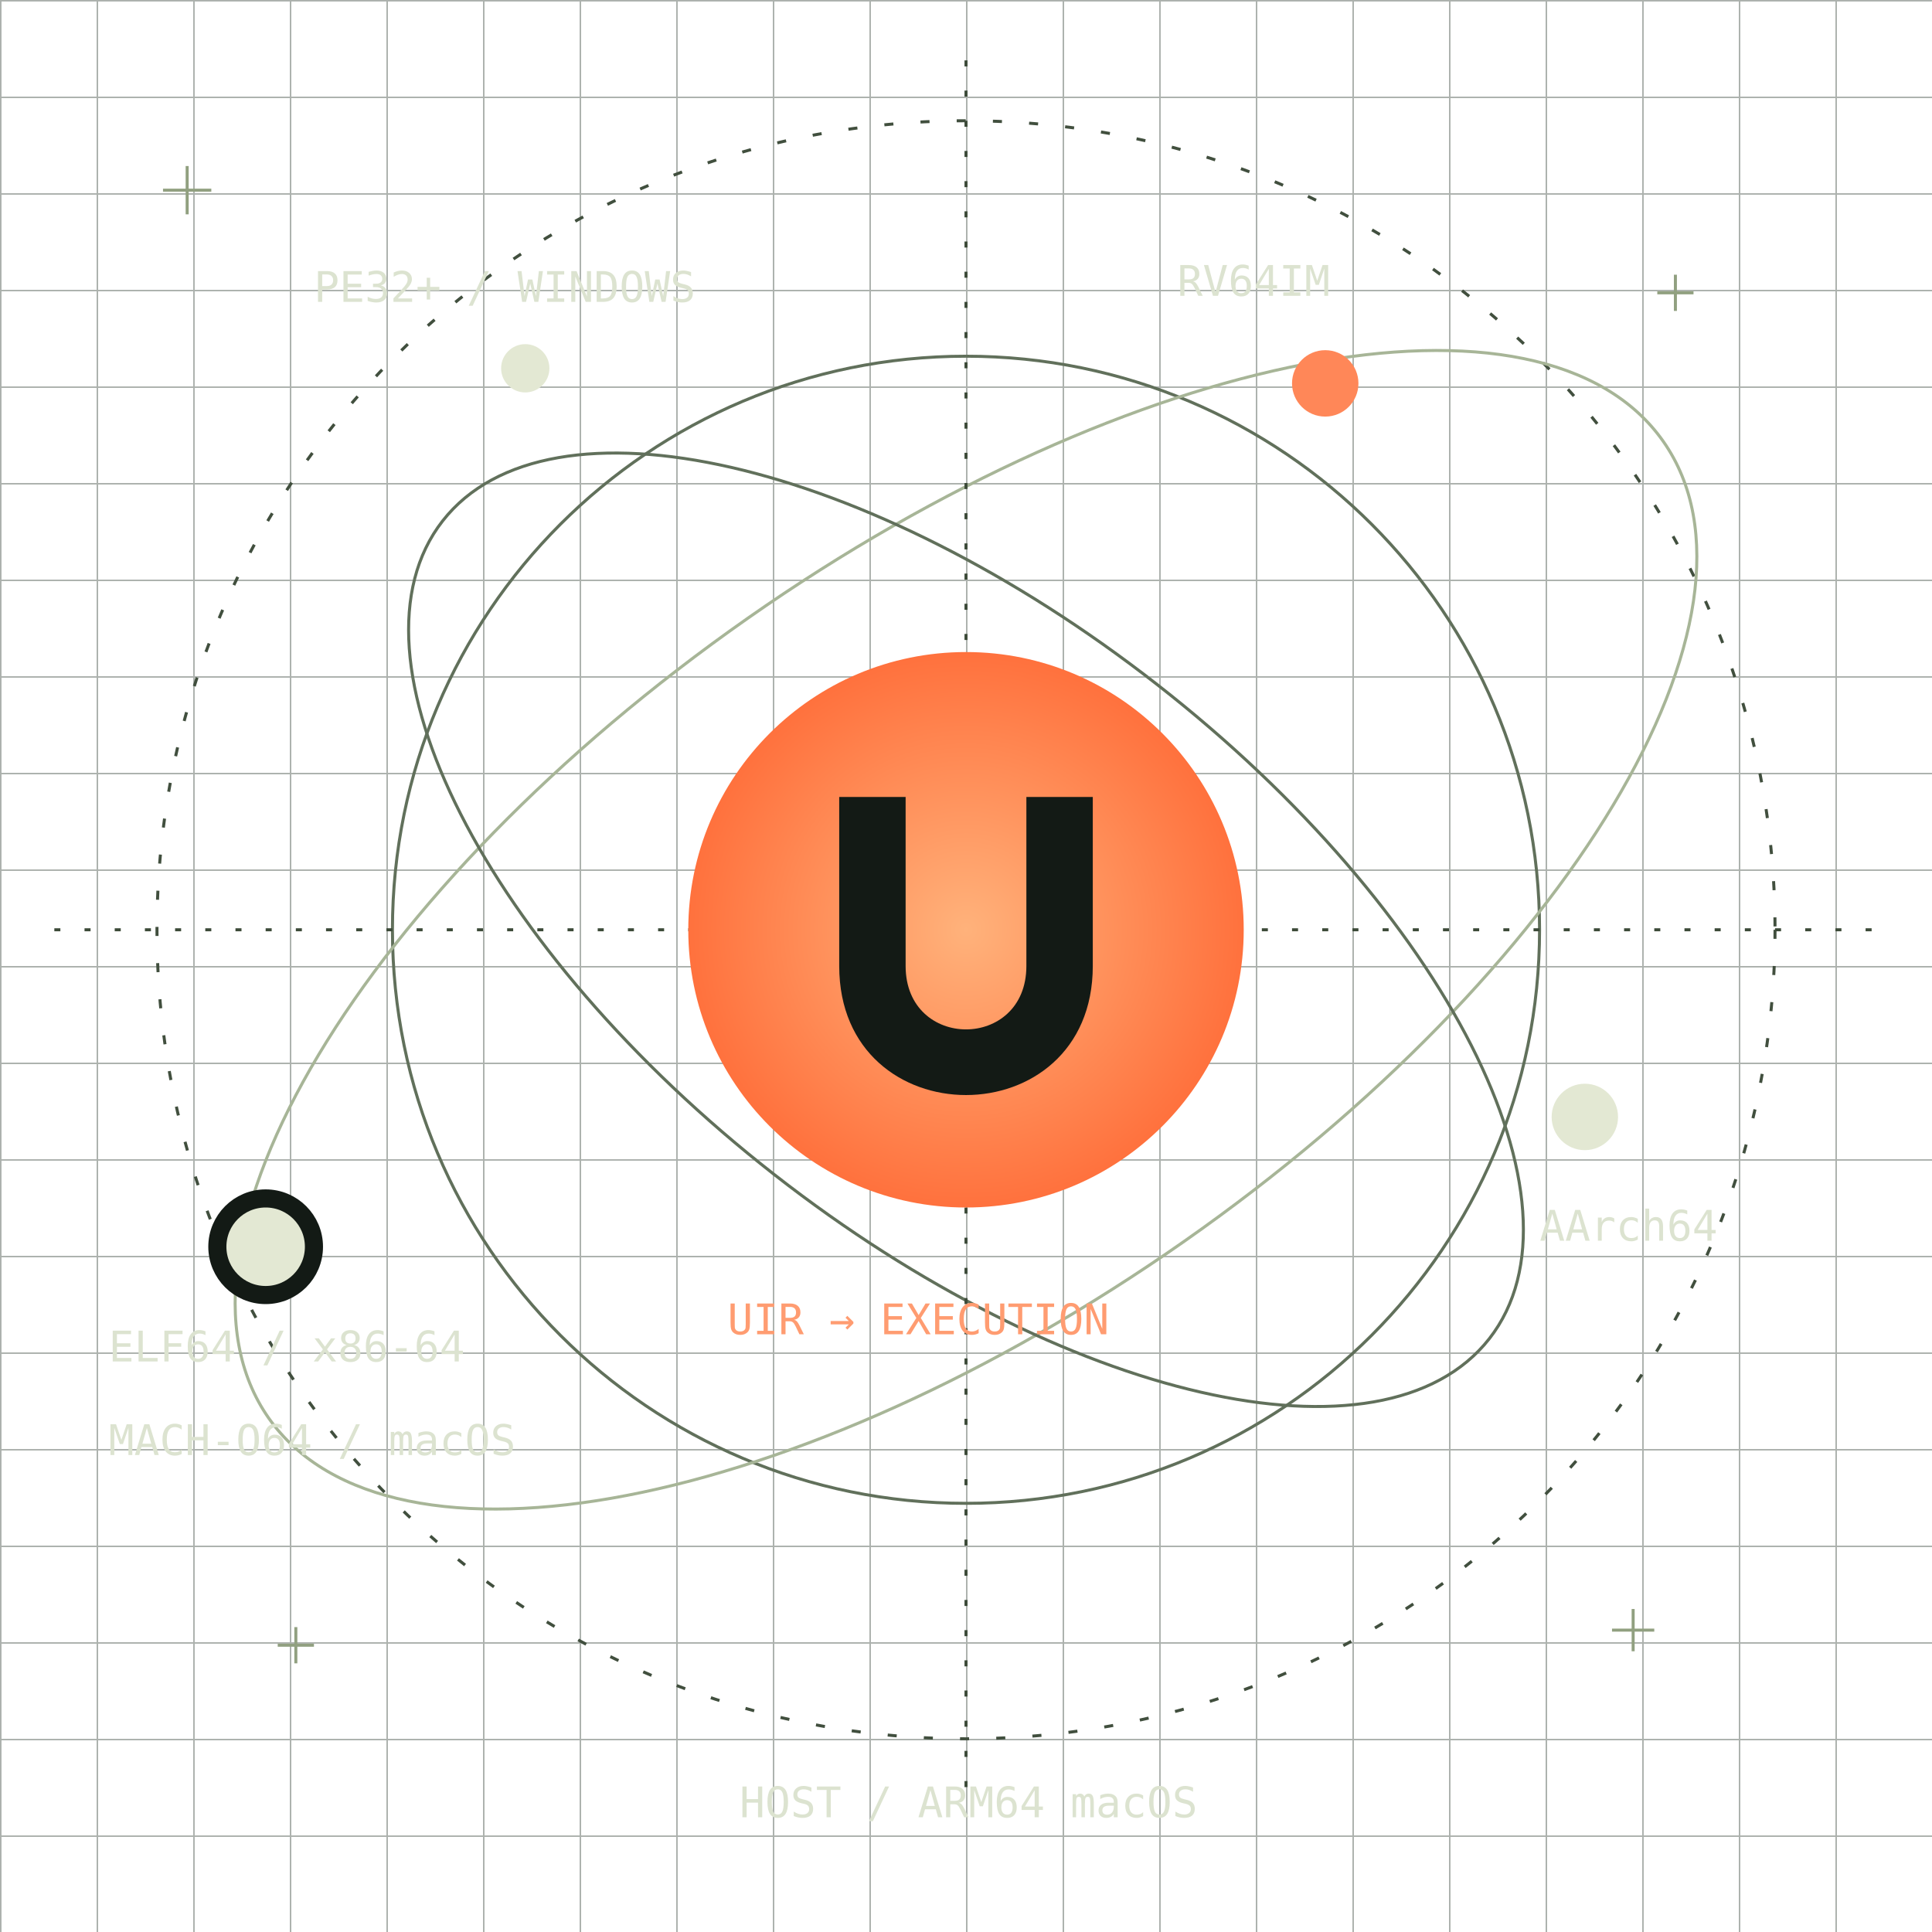
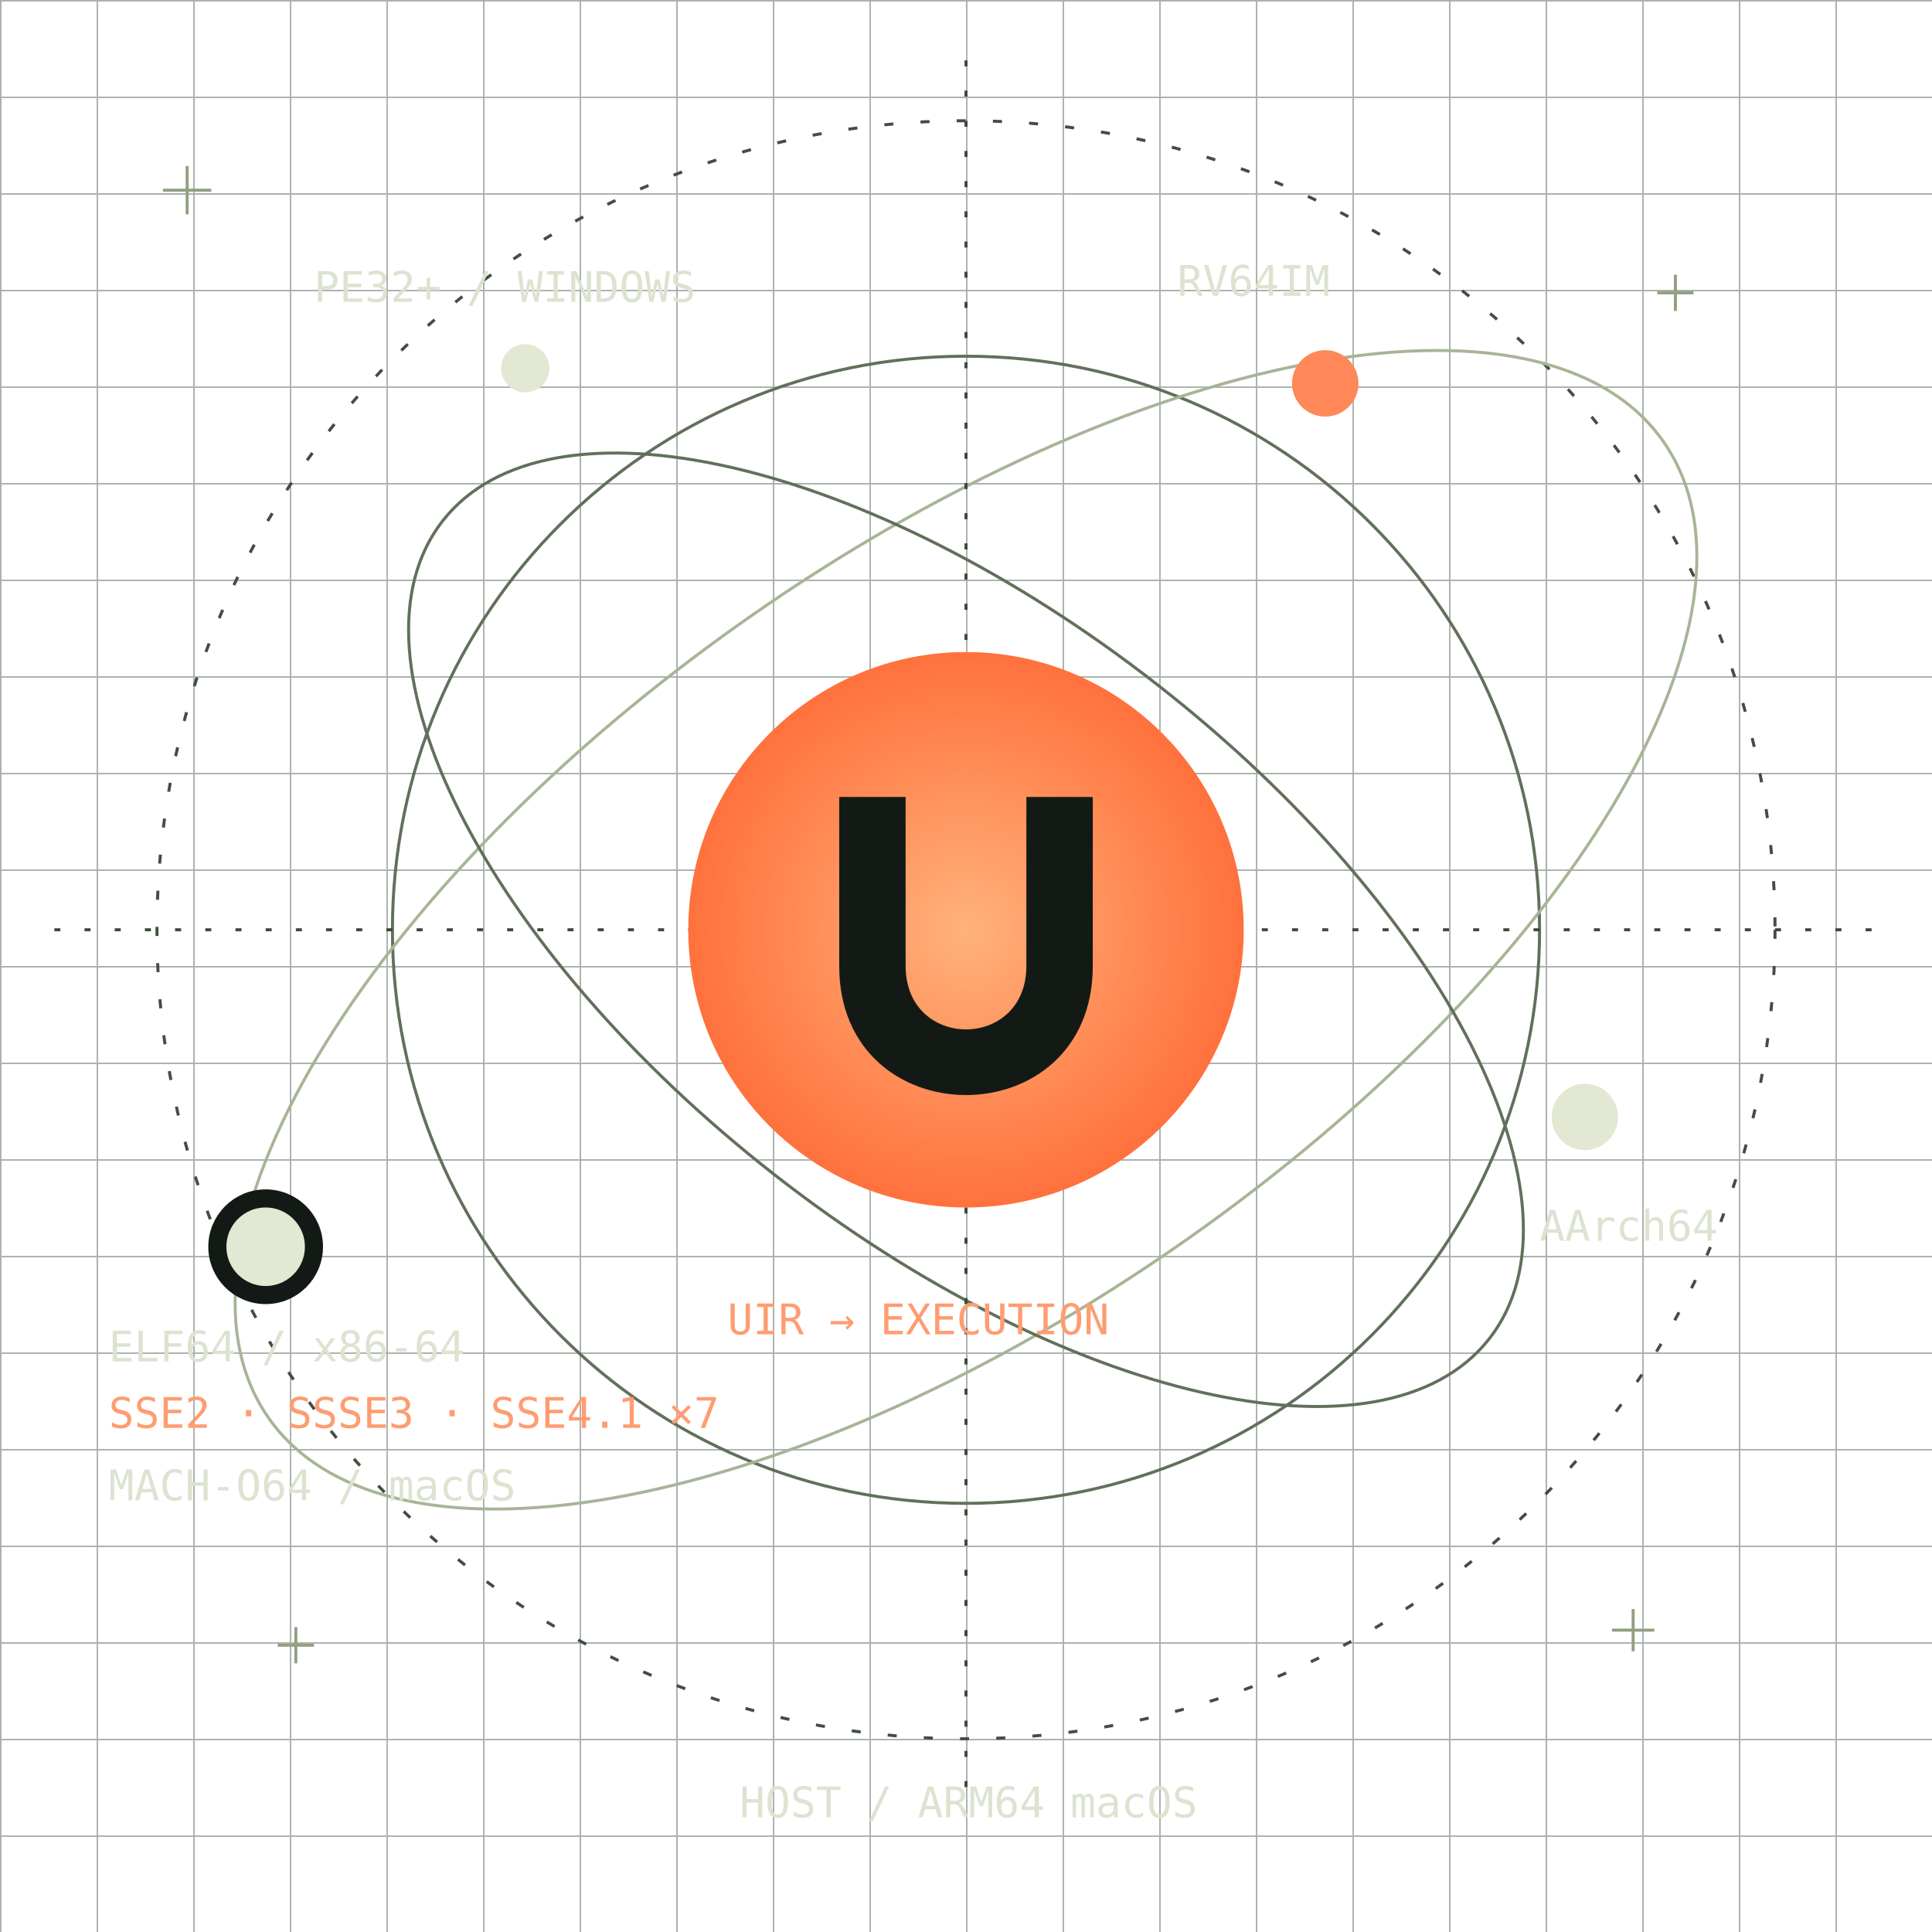
<svg xmlns="http://www.w3.org/2000/svg" width="640" height="640" viewBox="0 0 640 640" role="img" aria-labelledby="title desc">
  <style>
.orbit-trace{animation:scan 48s linear infinite}
.orbiter{animation:beacon 3.8s ease-in-out infinite}
.orbiter-b{animation-delay:-1.3s}
.orbiter-c{animation-delay:-2.6s}
@keyframes scan{to{stroke-dashoffset:-96}}
@keyframes beacon{0%,100%{opacity:1}50%{opacity:.42}}
@media(prefers-reduced-motion:reduce){.orbit-trace,.orbiter{animation:none}}
</style>
  <defs>
    <pattern id="g" width="32" height="32" patternUnits="userSpaceOnUse">
      <path d="M32 0H0V32" fill="none" stroke="#303c32" />
    </pattern>
    <radialGradient id="s">
      <stop stop-color="#ffb27b" />
      <stop offset="1" stop-color="#ff713d" />
    </radialGradient>
  </defs>
  <rect width="640" height="640" fill="url(#g)" opacity=".4" />
  <g transform="translate(320 308)" fill="none">
    <circle r="190" stroke="#61705b" />
    <circle class="orbit-trace" r="268" stroke="#414f3e" stroke-dasharray="3 9" />
    <ellipse rx="282" ry="126" transform="rotate(-35)" stroke="#a7b597" />
    <ellipse rx="220" ry="103" transform="rotate(38)" stroke="#61705b" />
    <path d="M-302 0H302M0-288V288" stroke="#3c4a38" stroke-dasharray="2 8" />
    <circle r="92" fill="url(#s)" />
    <path d="M-42-44H-20V12C-20 40 20 40 20 12V-44H42V12C42 69-42 69-42 12Z" fill="#131a15" />
    <circle class="orbiter orbiter-a" cx="-232" cy="105" r="16" fill="#e3e8d3" stroke="#131a15" stroke-width="6" />
    <circle class="orbiter orbiter-b" cx="119" cy="-181" r="11" fill="#ff8758" />
    <circle class="orbiter orbiter-c" cx="205" cy="62" r="11" fill="#e3e8d3" />
    <circle class="orbiter" cx="-146" cy="-186" r="8" fill="#e3e8d3" />
  </g>
  <g font-family="monospace" font-size="14" fill="#dce3d0">
    <text x="36" y="451">ELF64 / x86-64</text>
+     <text x="36" y="473" fill="#ff9c71">SSE2 · SSSE3 · SSE4.1 ×7</text>
    <text x="390" y="98">RV64IM</text>
    <text x="510" y="411">AArch64</text>
    <text x="104" y="100">PE32+ / WINDOWS</text>
-     <text x="36" y="482">MACH-O64 / macOS</text>
+     <text x="36" y="497">MACH-O64 / macOS</text>
    <text x="241" y="442" fill="#ff9c71">UIR → EXECUTION</text>
    <text x="245" y="602">HOST / ARM64 macOS</text>
  </g>
  <g stroke="#91a080">
    <path d="M62 55V71M54 63H70M555 91V103M549 97H561M541 533V547M534 540H548M98 539V551M92 545H104" />
  </g>
</svg>
